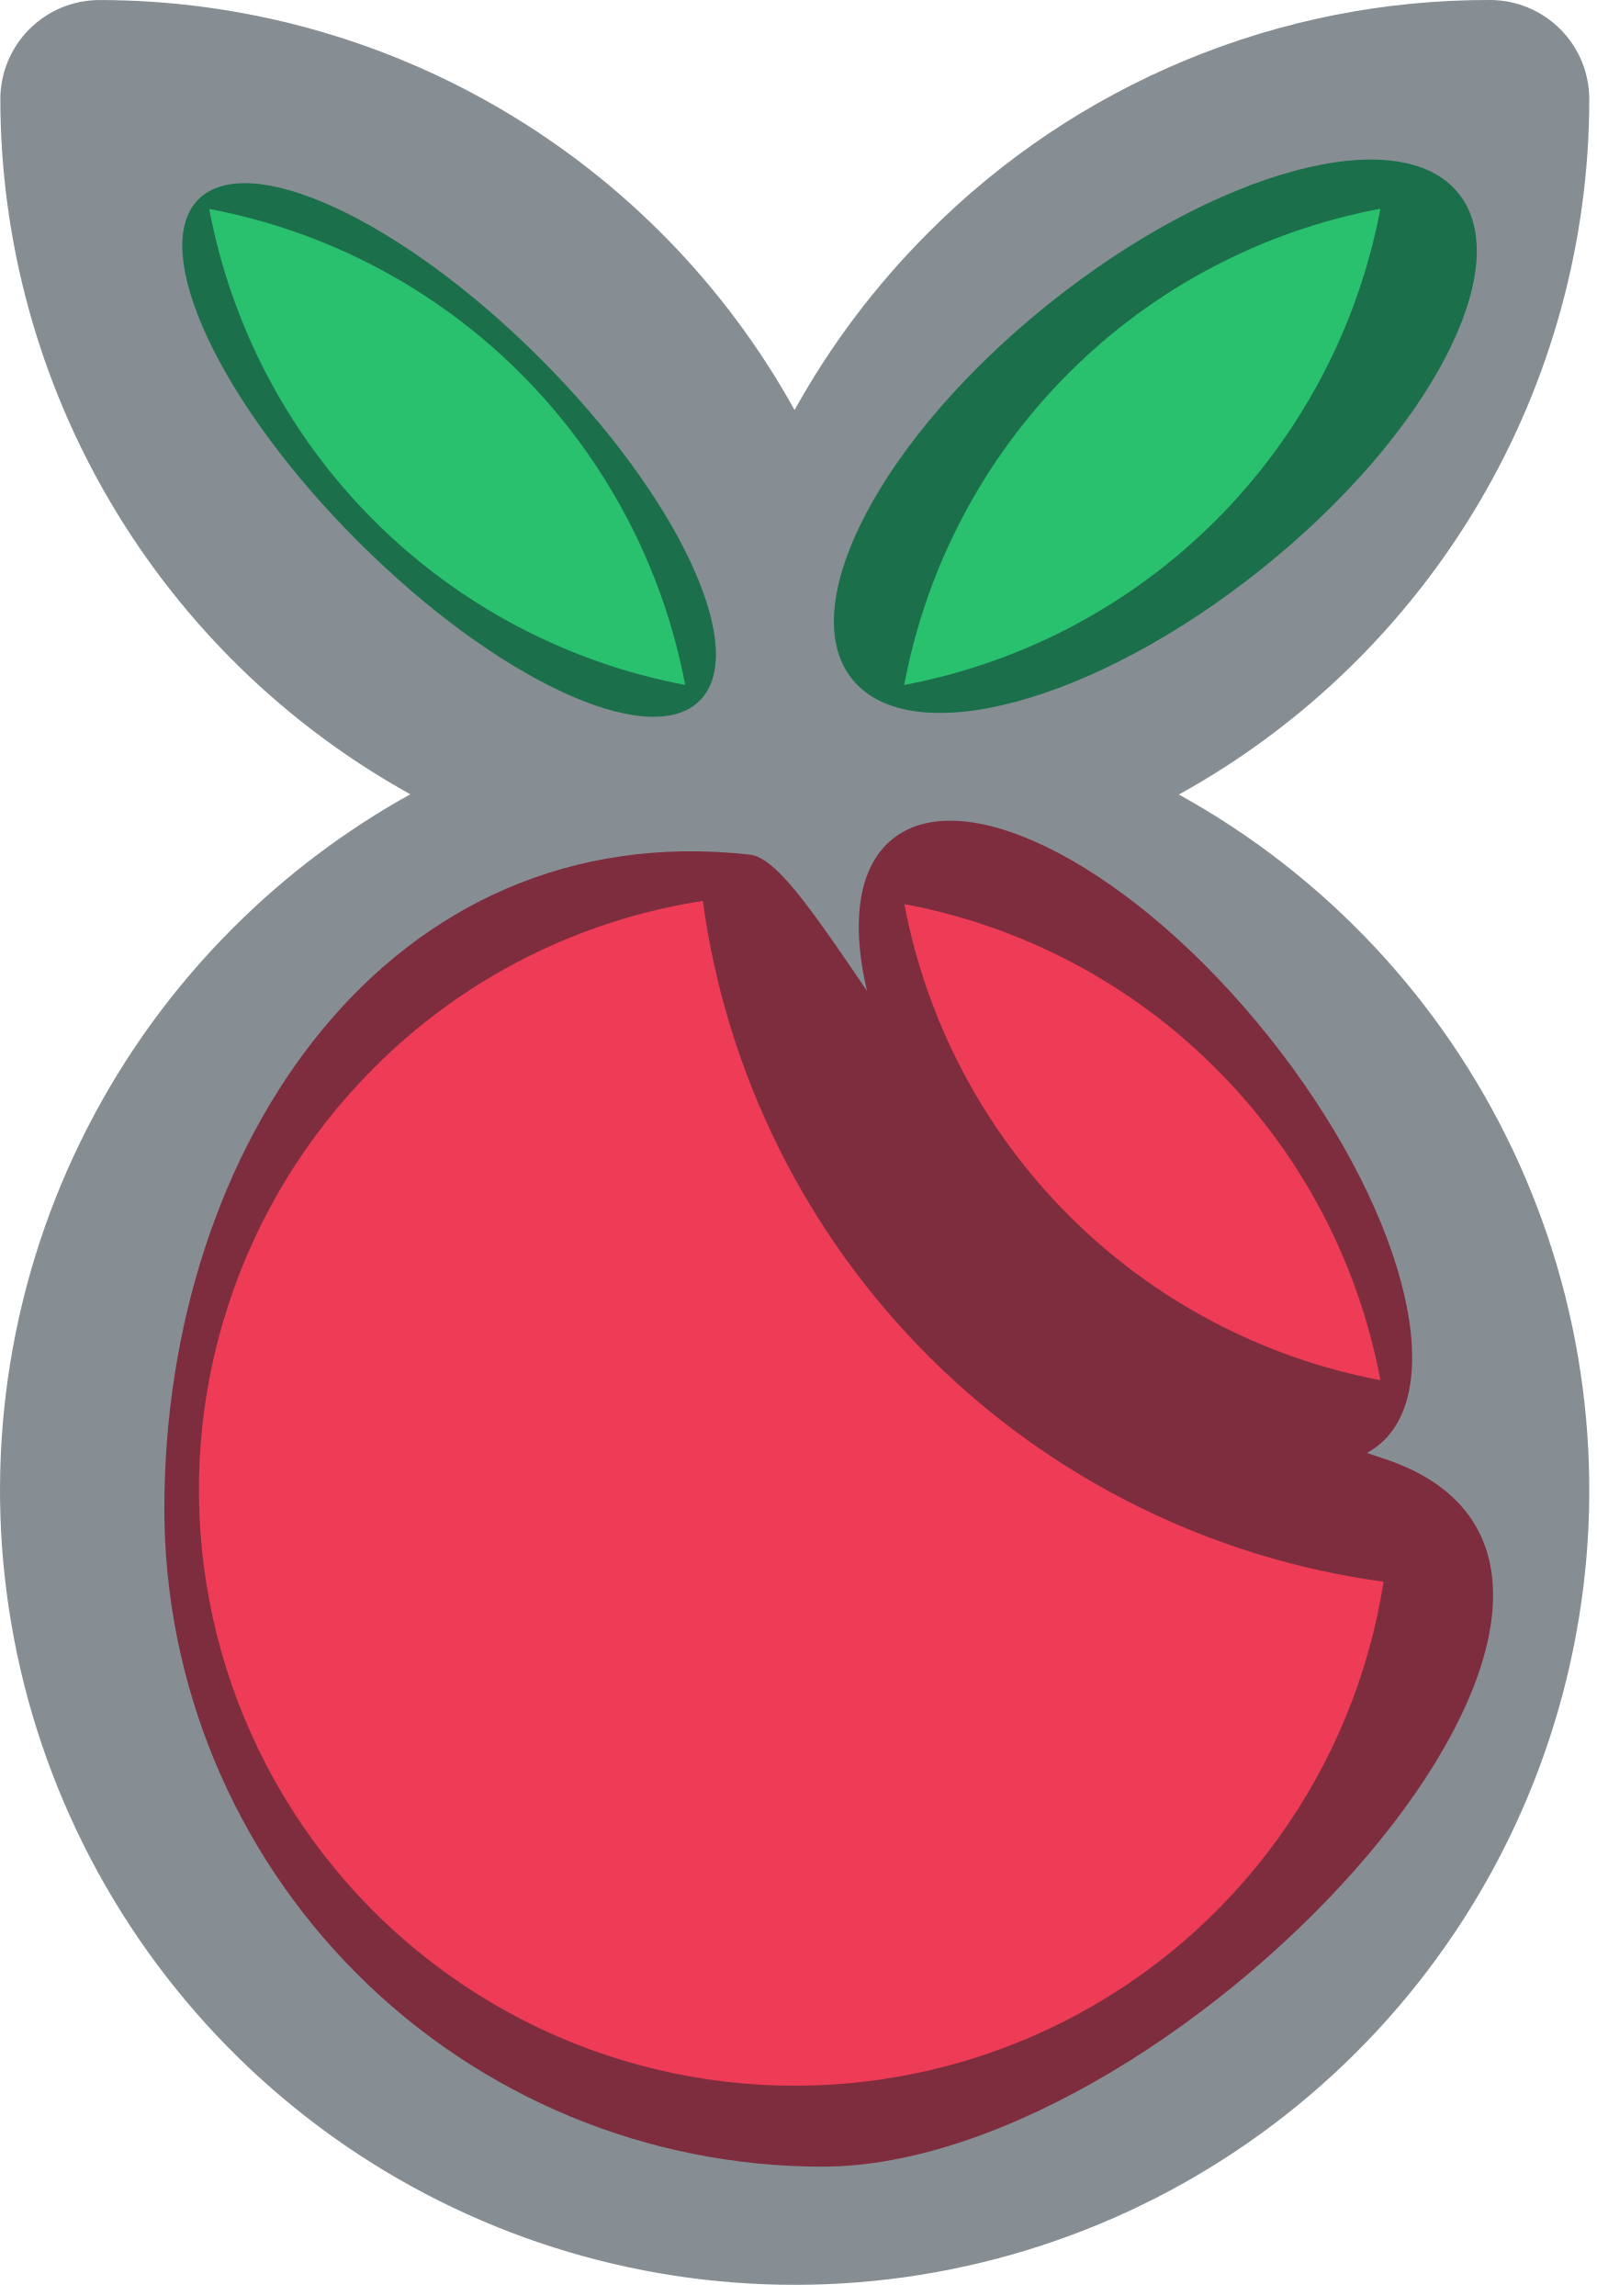
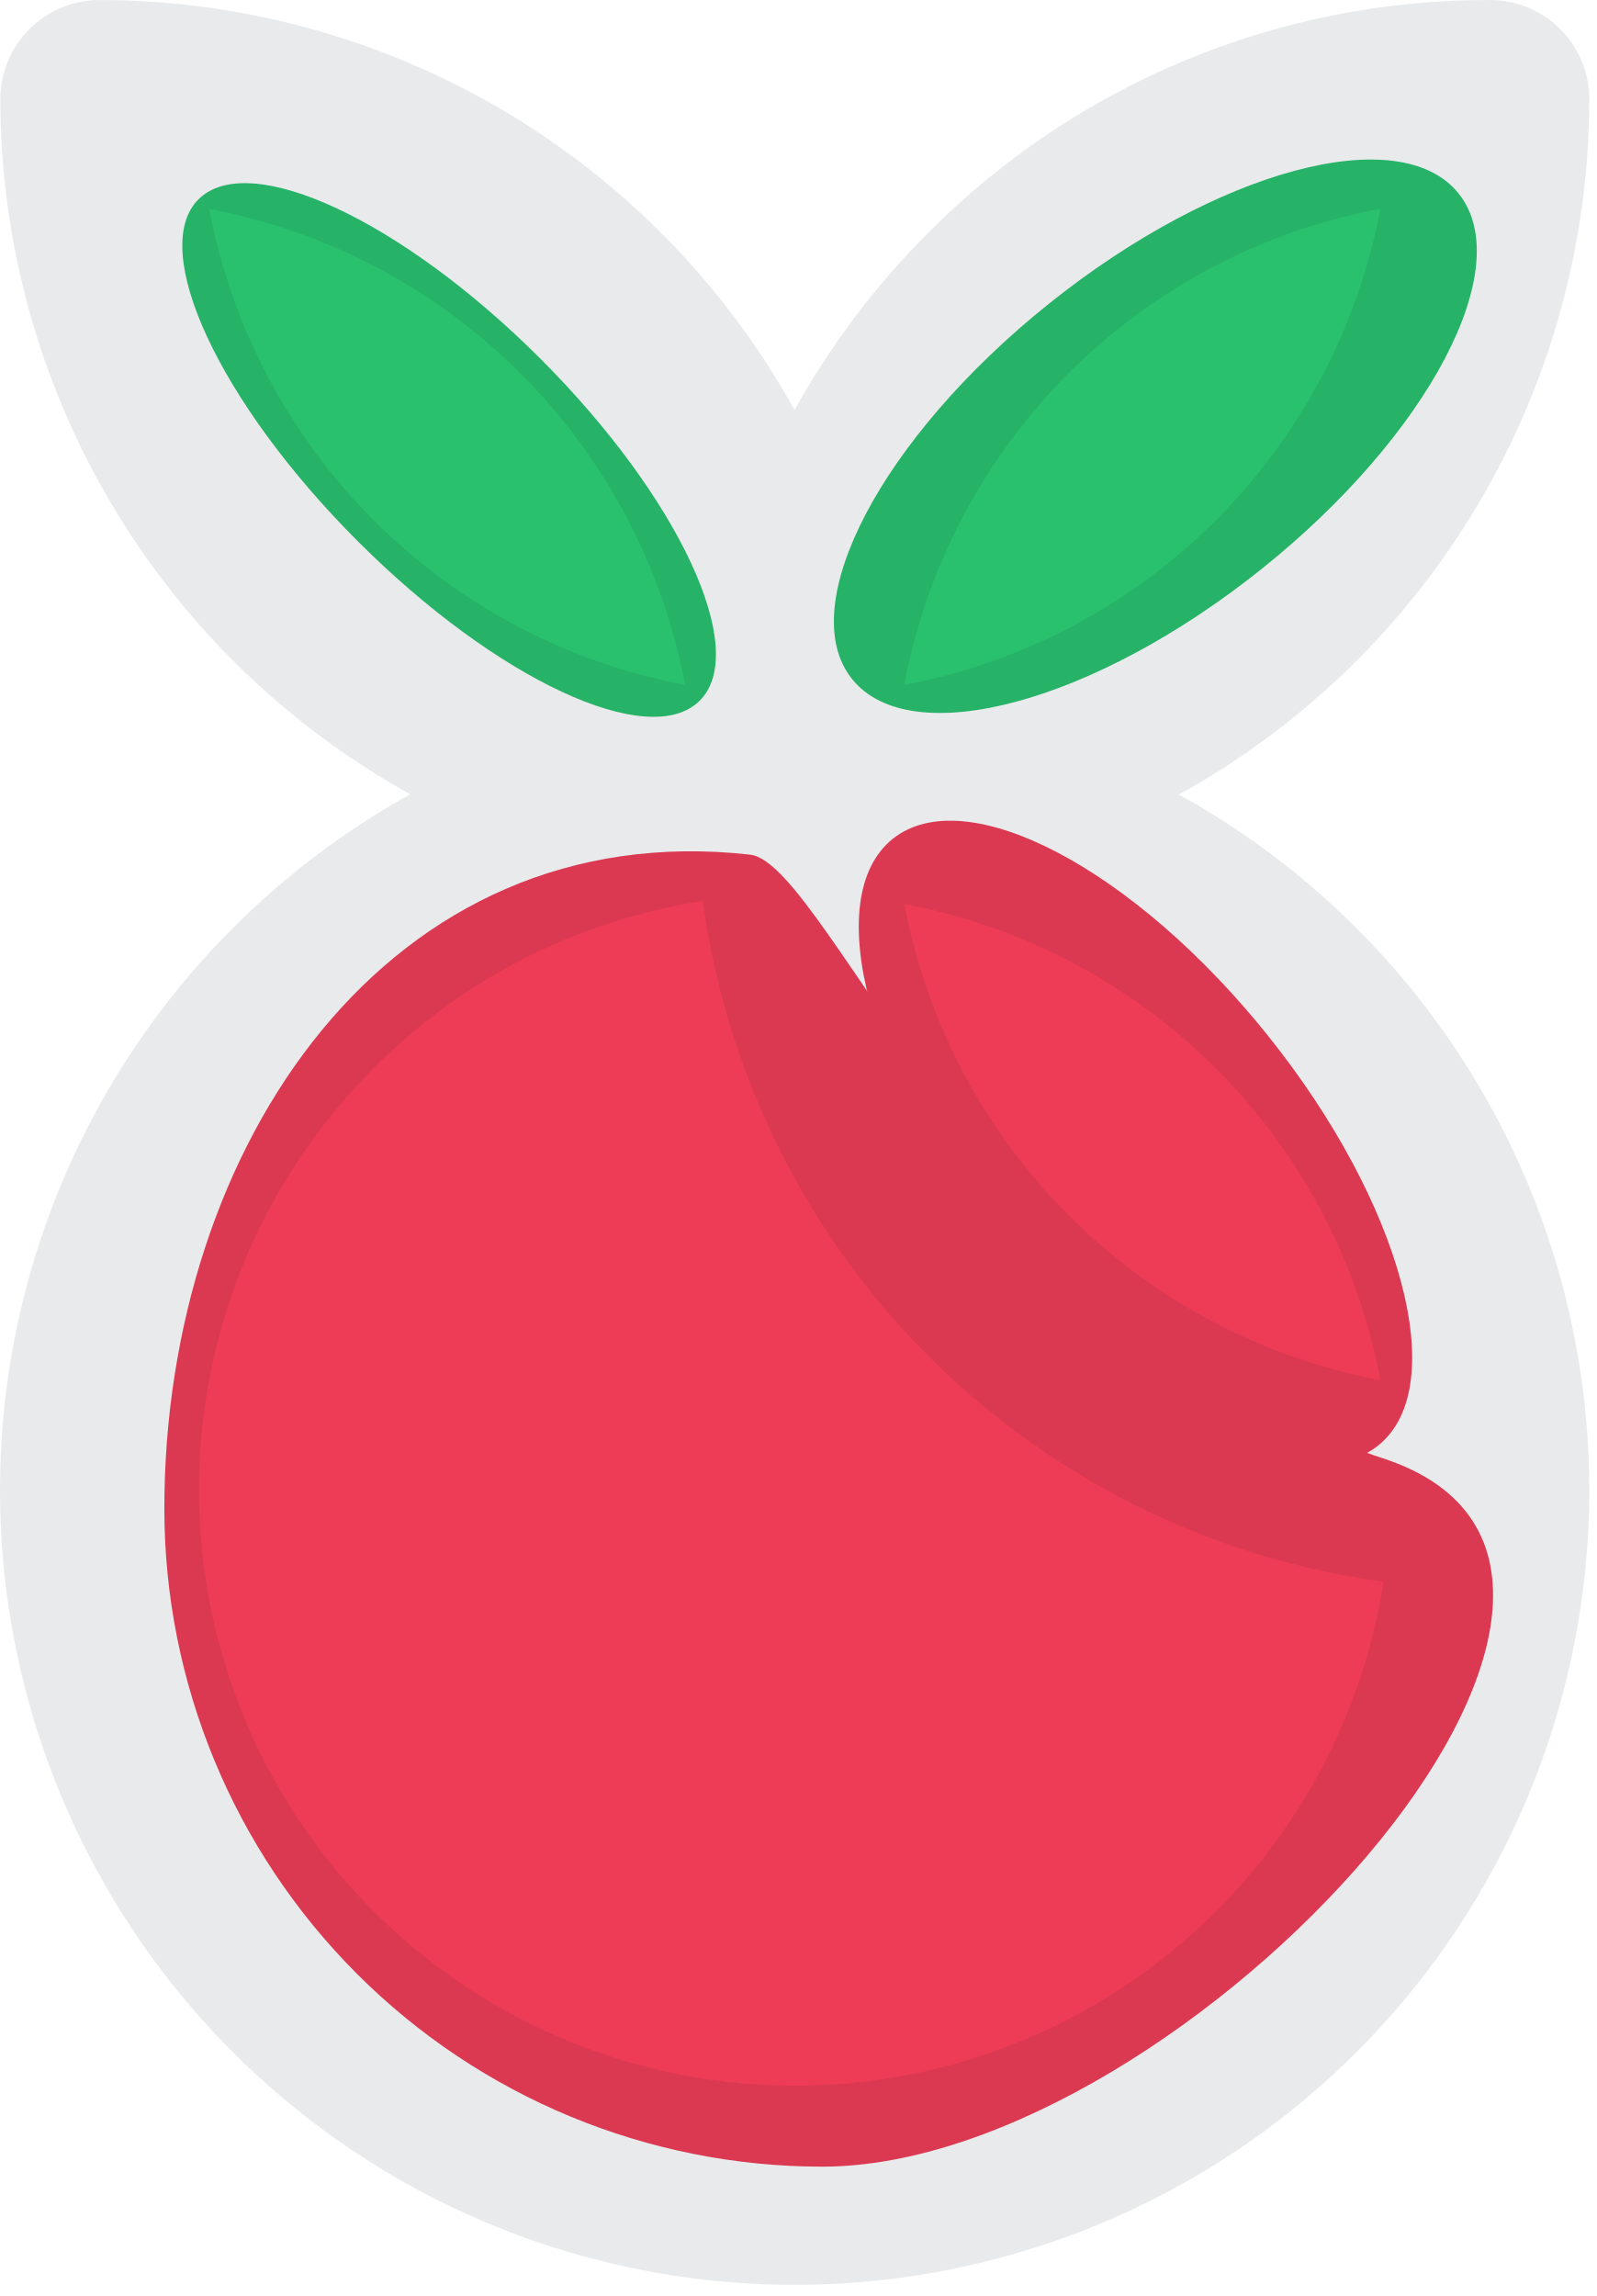
<svg xmlns="http://www.w3.org/2000/svg" width="89" height="128" viewBox="0 0 89 128" fill="none">
  <path d="M70.335 31.721C79.674 24.247 84.594 14.875 81.323 10.789C78.053 6.702 67.831 9.448 58.492 16.922C49.153 24.395 44.233 33.767 47.503 37.853C50.774 41.94 60.996 39.194 70.335 31.721Z" fill="#29C16E" />
  <path d="M39.013 39.06C41.823 36.249 37.846 27.714 30.129 19.997C22.411 12.28 13.877 8.302 11.066 11.113C8.255 13.924 12.232 22.459 19.95 30.176C27.667 37.893 36.202 41.87 39.013 39.06Z" fill="#29C16E" />
  <path d="M76.838 80.585C80.924 77.315 78.178 67.093 70.705 57.754C63.231 48.415 53.86 43.495 49.773 46.765C45.687 50.036 48.432 60.258 55.906 69.597C63.38 78.936 72.751 83.855 76.838 80.585Z" fill="#EF3C56" />
  <path d="M9.163 84.107C9.163 93.836 13.028 103.166 19.907 110.045C26.786 116.924 36.116 120.789 45.844 120.789C66.103 120.789 96.343 87.56 77.082 81.293C55.949 74.418 46.203 48.138 41.824 47.647C21.692 45.387 9.163 63.849 9.163 84.107Z" fill="#EF3C56" />
-   <path d="M0.018 5.536C0.028 13.445 2.153 21.208 6.171 28.02C10.19 34.832 15.957 40.446 22.875 44.28C19.249 46.291 15.923 48.799 12.992 51.731C6.417 58.299 2.074 66.769 0.578 75.941C-0.918 85.114 0.508 94.525 4.655 102.842C8.801 111.159 15.459 117.962 23.684 122.287C31.91 126.612 41.288 128.242 50.49 126.944C59.693 125.646 68.255 121.487 74.963 115.055C81.672 108.624 86.188 100.246 87.873 91.106C89.558 81.966 88.326 72.528 84.352 64.127C80.377 55.726 73.861 48.788 65.727 44.294C72.654 40.465 78.428 34.852 82.452 28.036C86.476 21.221 88.601 13.452 88.607 5.538C88.607 4.81 88.464 4.09 88.186 3.418C87.908 2.747 87.5 2.136 86.986 1.622C86.471 1.108 85.861 0.7 85.189 0.422C84.518 0.143 83.798 7.83232e-05 83.07 0C77.251 -0.015 71.486 1.123 66.11 3.351C60.733 5.578 55.852 8.85 51.749 12.976C48.817 15.907 46.309 19.233 44.299 22.859C40.467 15.939 34.854 10.169 28.041 6.15C21.229 2.131 13.464 0.008 5.555 0.002C4.828 0.002 4.108 0.145 3.436 0.423C2.764 0.701 2.154 1.109 1.64 1.622C1.126 2.136 0.718 2.746 0.44 3.418C0.161 4.09 0.018 4.809 0.018 5.536ZM50.413 38.186C51.646 31.601 54.841 25.542 59.578 20.804C64.315 16.066 70.375 12.871 76.96 11.638C75.718 18.22 72.52 24.274 67.785 29.01C63.049 33.746 56.995 36.944 50.413 38.186ZM67.792 59.572C72.531 64.304 75.727 70.359 76.96 76.942C70.382 75.698 64.33 72.501 59.597 67.767C54.863 63.033 51.665 56.982 50.422 50.404C57.004 51.637 63.059 54.833 67.792 59.572ZM20.821 59.561C25.788 54.568 32.223 51.297 39.184 50.226C40.489 59.833 44.907 68.747 51.763 75.602C58.618 82.457 67.531 86.876 77.138 88.181C76.328 93.365 74.303 98.282 71.227 102.532C68.152 106.782 64.114 110.243 59.444 112.632C54.773 115.021 49.604 116.27 44.358 116.277C39.112 116.284 33.939 115.049 29.263 112.673C24.586 110.296 20.539 106.846 17.452 102.604C14.365 98.363 12.326 93.451 11.503 88.27C10.679 83.089 11.094 77.787 12.714 72.797C14.334 67.808 17.112 63.273 20.821 59.564V59.561ZM11.661 11.646C18.24 12.89 24.291 16.087 29.025 20.821C33.759 25.555 36.957 31.606 38.2 38.185C31.622 36.941 25.571 33.744 20.838 29.009C16.104 24.275 12.907 18.224 11.664 11.646H11.661Z" fill="#0E1E28" fill-opacity="0.5" />
+   <path d="M0.018 5.536C0.028 13.445 2.153 21.208 6.171 28.02C10.19 34.832 15.957 40.446 22.875 44.28C19.249 46.291 15.923 48.799 12.992 51.731C6.417 58.299 2.074 66.769 0.578 75.941C-0.918 85.114 0.508 94.525 4.655 102.842C8.801 111.159 15.459 117.962 23.684 122.287C31.91 126.612 41.288 128.242 50.49 126.944C59.693 125.646 68.255 121.487 74.963 115.055C81.672 108.624 86.188 100.246 87.873 91.106C89.558 81.966 88.326 72.528 84.352 64.127C80.377 55.726 73.861 48.788 65.727 44.294C72.654 40.465 78.428 34.852 82.452 28.036C86.476 21.221 88.601 13.452 88.607 5.538C88.607 4.81 88.464 4.09 88.186 3.418C87.908 2.747 87.5 2.136 86.986 1.622C86.471 1.108 85.861 0.7 85.189 0.422C84.518 0.143 83.798 7.83232e-05 83.07 0C77.251 -0.015 71.486 1.123 66.11 3.351C60.733 5.578 55.852 8.85 51.749 12.976C48.817 15.907 46.309 19.233 44.299 22.859C40.467 15.939 34.854 10.169 28.041 6.15C21.229 2.131 13.464 0.008 5.555 0.002C4.828 0.002 4.108 0.145 3.436 0.423C2.764 0.701 2.154 1.109 1.64 1.622C1.126 2.136 0.718 2.746 0.44 3.418C0.161 4.09 0.018 4.809 0.018 5.536ZM50.413 38.186C51.646 31.601 54.841 25.542 59.578 20.804C64.315 16.066 70.375 12.871 76.96 11.638C75.718 18.22 72.52 24.274 67.785 29.01C63.049 33.746 56.995 36.944 50.413 38.186ZM67.792 59.572C72.531 64.304 75.727 70.359 76.96 76.942C70.382 75.698 64.33 72.501 59.597 67.767C54.863 63.033 51.665 56.982 50.422 50.404C57.004 51.637 63.059 54.833 67.792 59.572ZM20.821 59.561C25.788 54.568 32.223 51.297 39.184 50.226C40.489 59.833 44.907 68.747 51.763 75.602C58.618 82.457 67.531 86.876 77.138 88.181C76.328 93.365 74.303 98.282 71.227 102.532C68.152 106.782 64.114 110.243 59.444 112.632C54.773 115.021 49.604 116.27 44.358 116.277C39.112 116.284 33.939 115.049 29.263 112.673C24.586 110.296 20.539 106.846 17.452 102.604C14.365 98.363 12.326 93.451 11.503 88.27C10.679 83.089 11.094 77.787 12.714 72.797C14.334 67.808 17.112 63.273 20.821 59.564V59.561ZM11.661 11.646C18.24 12.89 24.291 16.087 29.025 20.821C33.759 25.555 36.957 31.606 38.2 38.185C31.622 36.941 25.571 33.744 20.838 29.009C16.104 24.275 12.907 18.224 11.664 11.646H11.661Z" fill="#0E1E28" fill-opacity="0.09" />
</svg>
